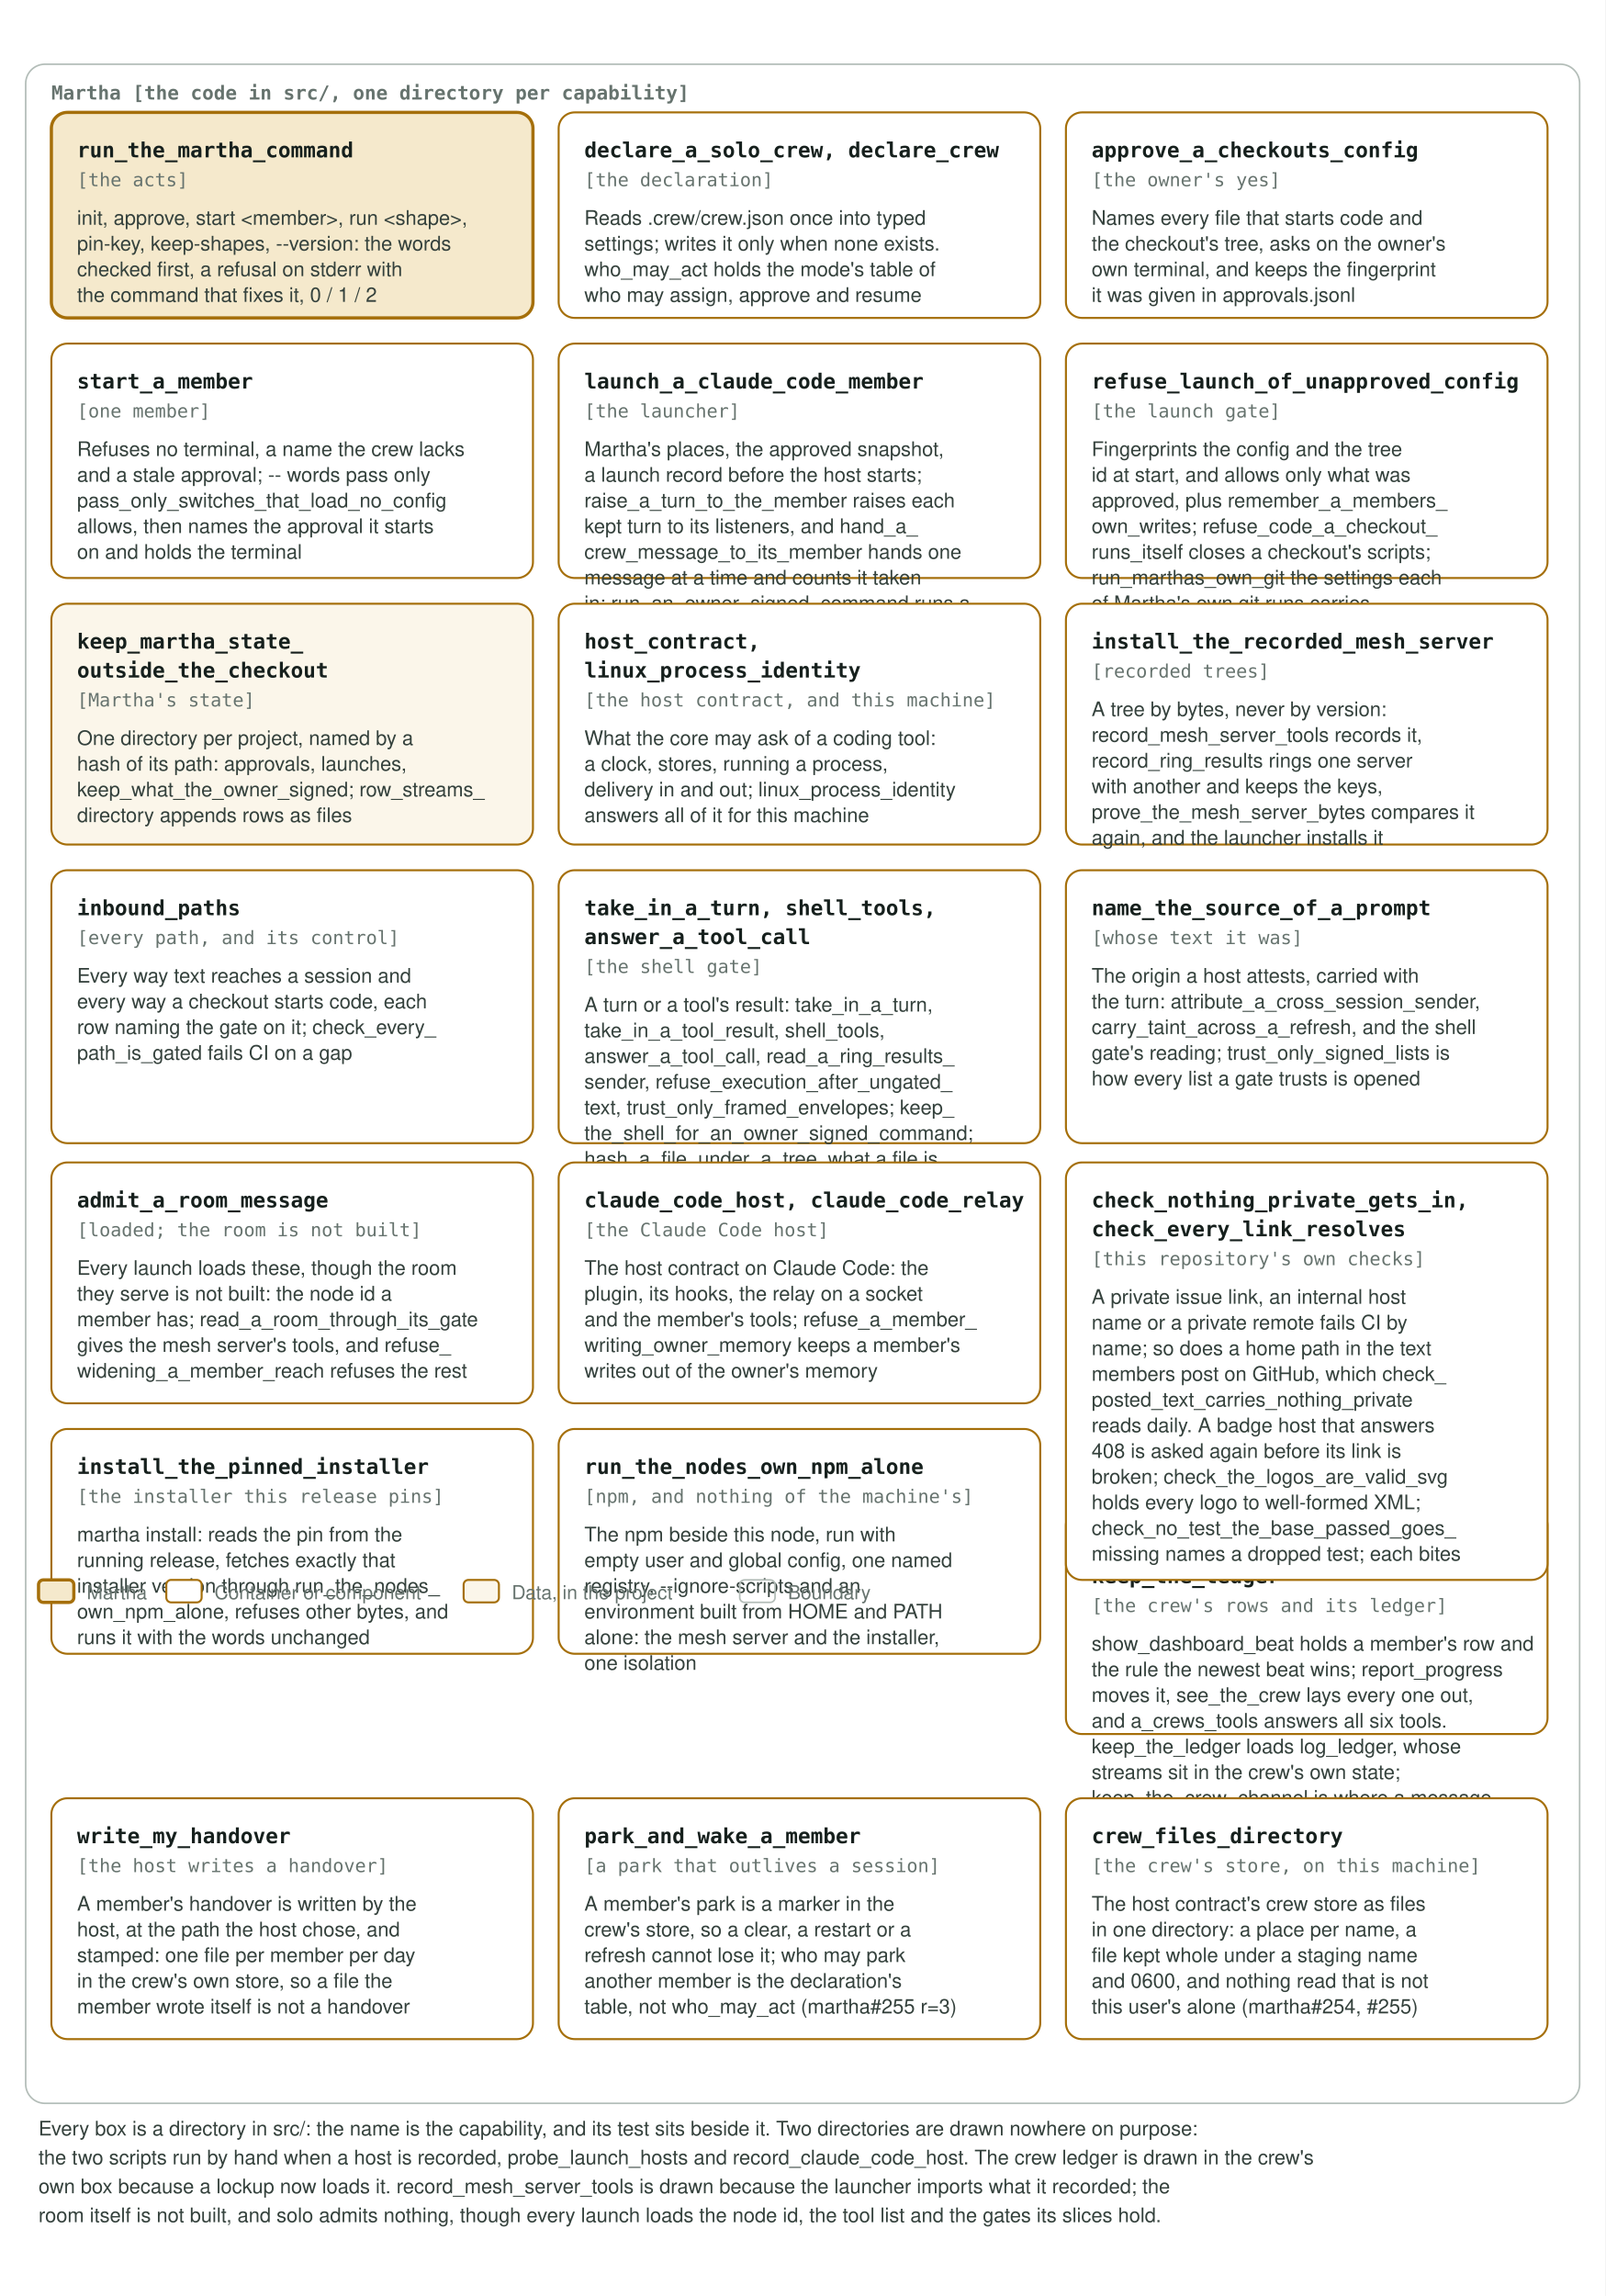
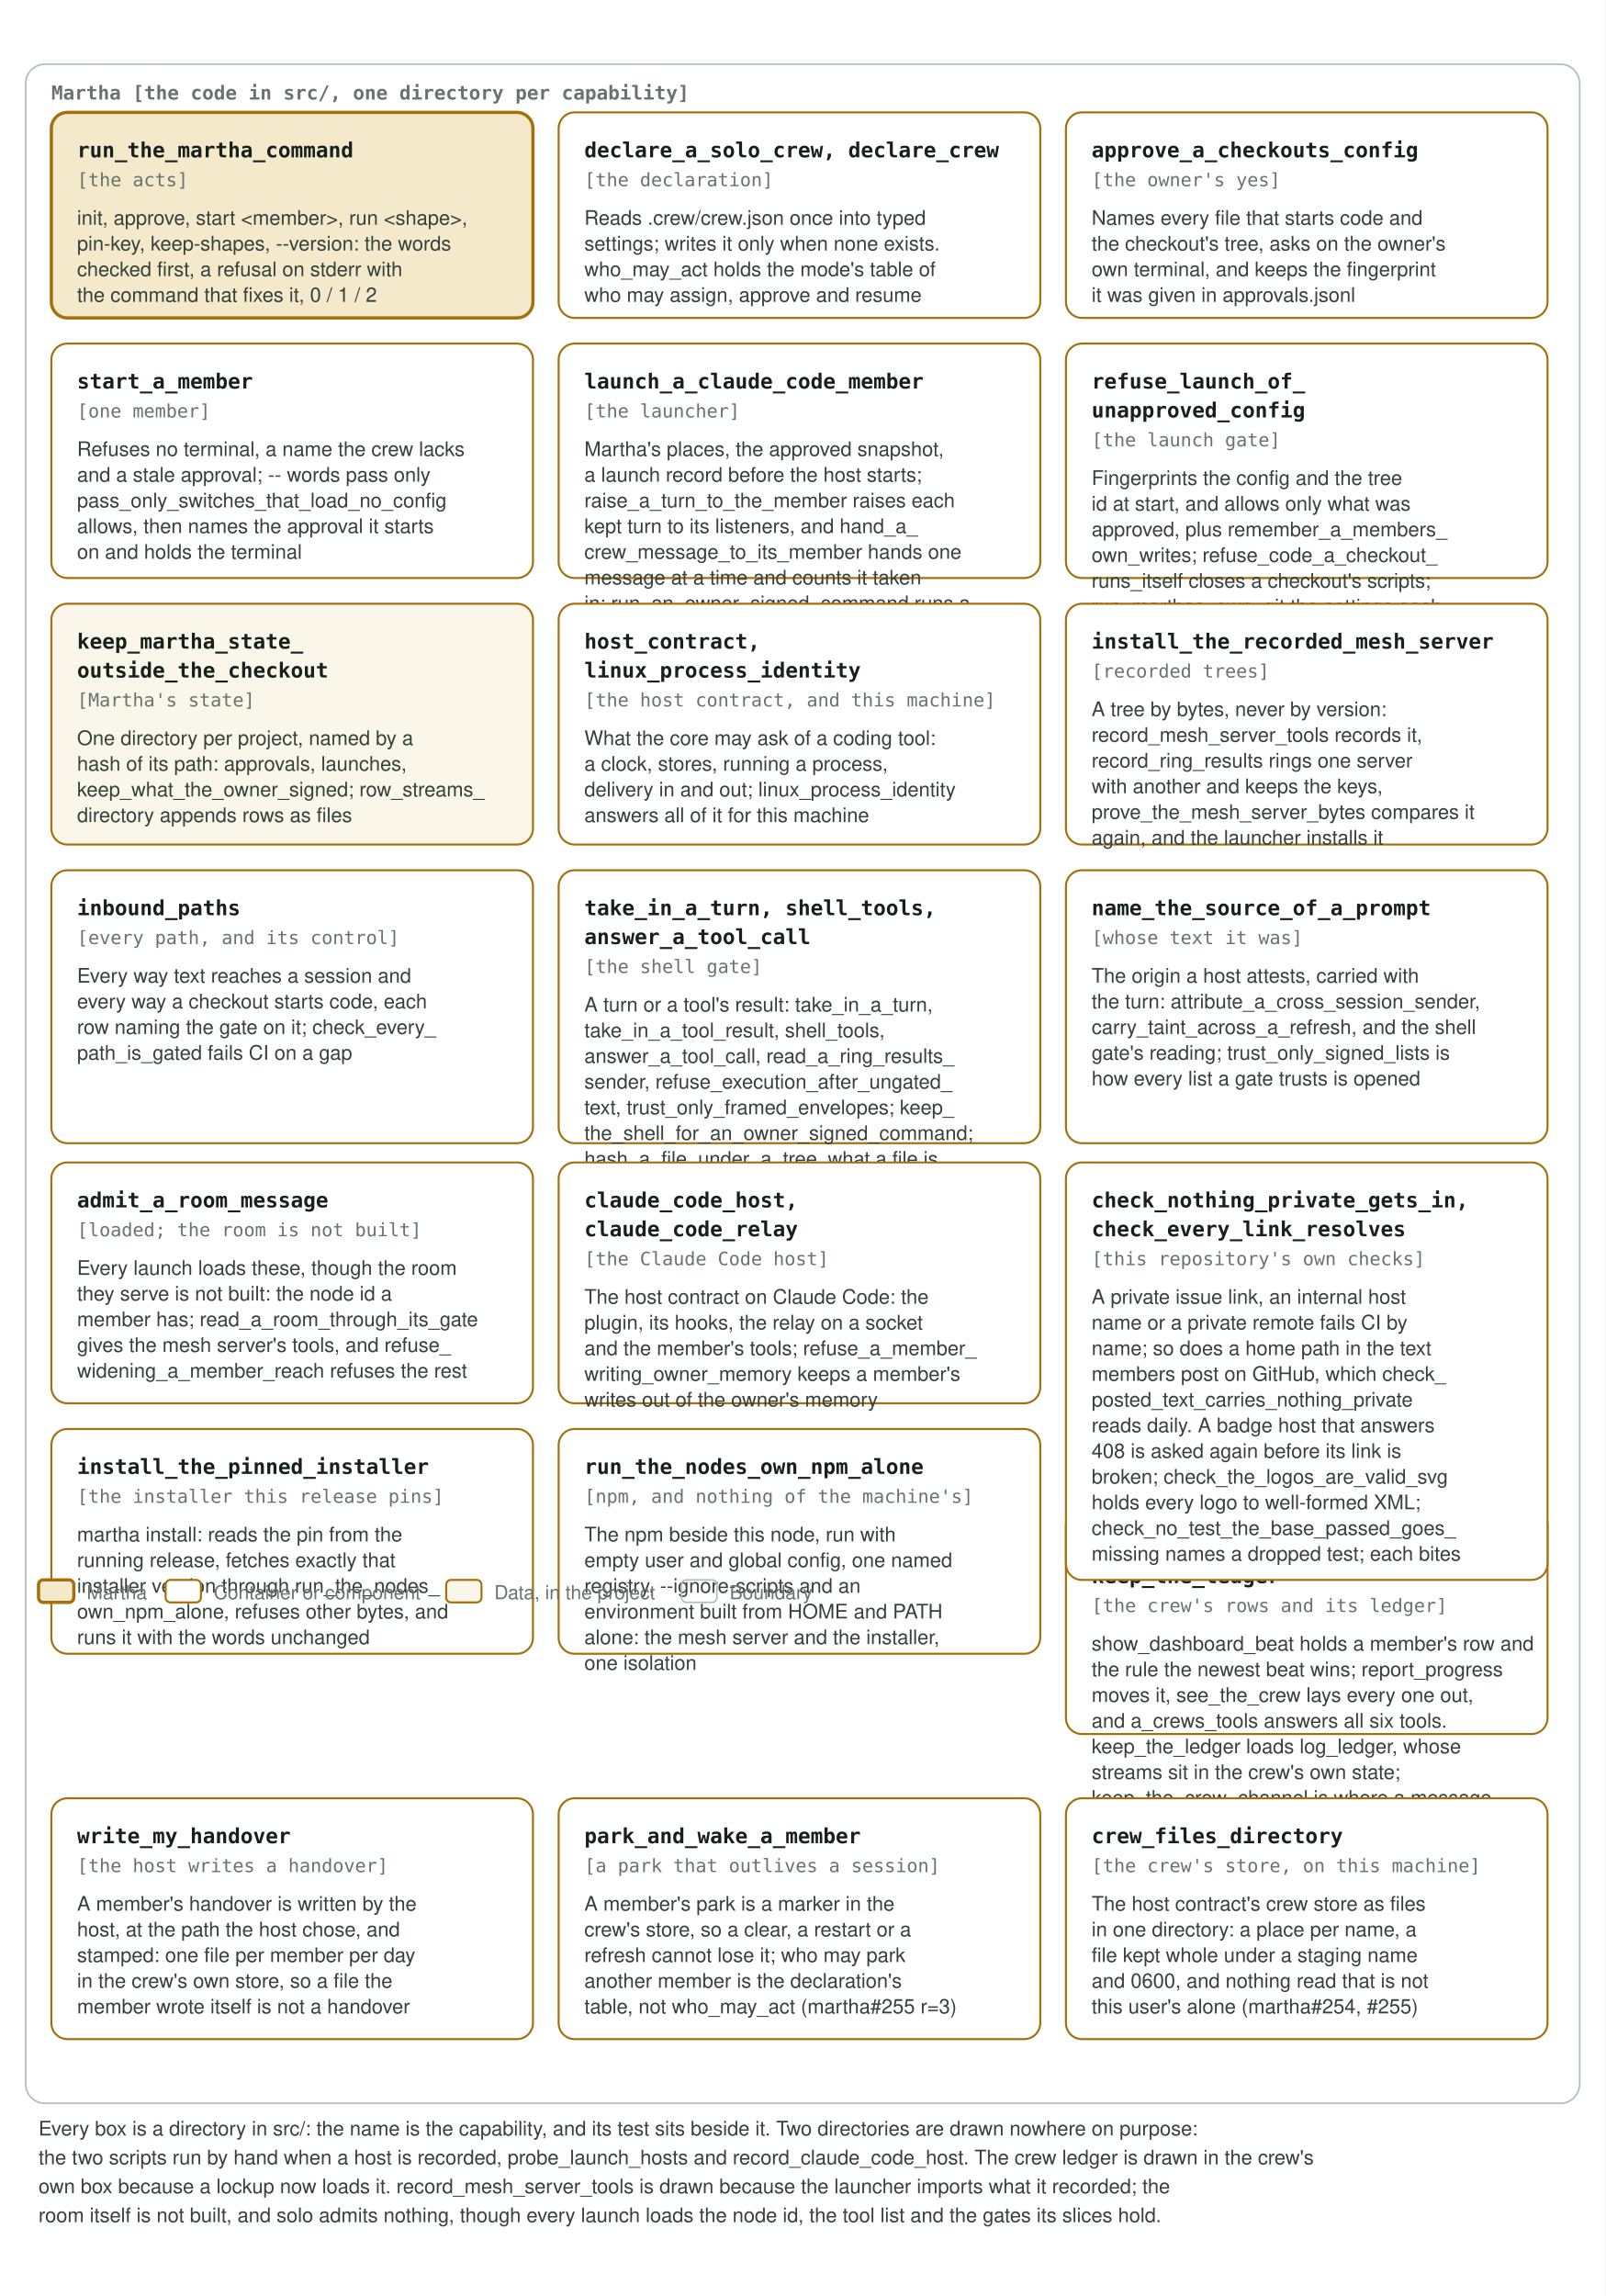
<svg xmlns="http://www.w3.org/2000/svg" viewBox="0 0 1000 1430" role="img" aria-label="Martha components">
  <style>
.t-name { font-family: "Atkinson Hyperlegible", "Segoe UI", system-ui, -apple-system, Helvetica, Arial, sans-serif; font-size: 15px; font-weight: 700; }
.t-desc { font-family: "Atkinson Hyperlegible", "Segoe UI", system-ui, -apple-system, Helvetica, Arial, sans-serif; font-size: 12.5px; }
.t-rel { font-family: "Atkinson Hyperlegible", "Segoe UI", system-ui, -apple-system, Helvetica, Arial, sans-serif; font-size: 11.5px; paint-order: stroke; stroke-width: 4px; stroke-linejoin: round; }
.t-code { font-family: "JetBrains Mono", ui-monospace, Menlo, Consolas, monospace; font-size: 13px; font-weight: 600; }
.t-type { font-family: "JetBrains Mono", ui-monospace, Menlo, Consolas, monospace; font-size: 11.5px; }
.t-bound { font-family: "JetBrains Mono", ui-monospace, Menlo, Consolas, monospace; font-size: 12px; font-weight: 600; }
.t-leg { font-family: "Atkinson Hyperlegible", "Segoe UI", system-ui, -apple-system, Helvetica, Arial, sans-serif; font-size: 12px; }
.edge { fill: none; stroke-width: 1.25; }
.edge-team { fill: none; stroke-width: 1.25; stroke-dasharray: 5 4; }
.bg { fill: #FFFFFF; }
.b-sys { fill: #F5E9CC; stroke: #A56F0A; stroke-width: 2; }
.b-per { fill: #E3EBF2; stroke: #3B5B7A; stroke-width: 1.25; }
.b-mac { fill: #E6E4EE; stroke: #5E5A78; stroke-width: 1.25; stroke-dasharray: 5 4; }
.b-ext { fill: #ECEFED; stroke: #8A9791; stroke-width: 1.25; }
.b-cmp { fill: #FFFFFF; stroke: #A56F0A; stroke-width: 1.25; }
.b-dat { fill: #FBF6EA; stroke: #A56F0A; stroke-width: 1.25; }
.b-team { fill: #FFFFFF; stroke: #5E5A78; stroke-width: 1.25; stroke-dasharray: 5 4; }
.b-later { fill: #F3F4F3; stroke: #8A9791; stroke-width: 1.25; stroke-dasharray: 5 4; }
.bound { fill: none; stroke: #B3BDB8; stroke-width: 1; }
.head { fill: #3B5B7A; }
.t-name, .t-code { fill: #16201D; }
.t-type, .t-bound, .t-leg { fill: #66736E; }
.t-desc { fill: #34413C; }
.t-rel { fill: #66736E; stroke: #FFFFFF; }
.edge, .edge-team { stroke: #8A9791; }
.arrowhead { fill: #8A9791; }
@media (prefers-color-scheme: dark) {
.bg { fill: #171F1C; }
.b-sys { fill: #3A2E13; stroke: #E3AA3C; }
.b-per { fill: #1D2A36; stroke: #8EB4D8; }
.b-mac { fill: #26243A; stroke: #A9A4C8; }
.b-ext { fill: #1C2421; stroke: #7D8B85; }
.b-cmp { fill: #171F1C; stroke: #E3AA3C; }
.b-dat { fill: #2A2414; stroke: #E3AA3C; }
.b-team { fill: #171F1C; stroke: #A9A4C8; }
.b-later { fill: #1C2421; stroke: #7D8B85; }
.bound { stroke: #4A5752; }
.head { fill: #8EB4D8; }
.t-name, .t-code { fill: #E6ECE9; }
.t-type, .t-bound, .t-leg { fill: #93A09A; }
.t-desc { fill: #C3CDC8; }
.t-rel { fill: #93A09A; stroke: #171F1C; }
.edge, .edge-team { stroke: #7D8B85; }
.arrowhead { fill: #7D8B85; }
}
</style>
  <defs>
    <marker id="a" viewBox="0 0 10 10" refX="9" refY="5" markerWidth="7" markerHeight="7" orient="auto-start-reverse">
      <path class="arrowhead" d="M0 0L10 5L0 10z" />
    </marker>
  </defs>
  <rect class="bg" x="0" y="0" width="1000" height="1430" />
  <rect class="bound" x="16" y="40" width="968" height="1270" rx="12" />
  <text class="t-bound" x="32" y="62">Martha [the code in src/, one directory per capability]</text>
  <rect class="b-sys" x="32" y="70" width="300" height="128" rx="10" />
  <text class="t-code" x="48" y="98">run_the_martha_command</text>
  <text class="t-type" x="48" y="116">[the acts]</text>
  <text class="t-desc" x="48" y="140">init, approve, start &lt;member&gt;, run &lt;shape&gt;,</text>
  <text class="t-desc" x="48" y="156">pin-key, keep-shapes, --version: the words</text>
  <text class="t-desc" x="48" y="172">checked first, a refusal on stderr with</text>
  <text class="t-desc" x="48" y="188">the command that fixes it, 0 / 1 / 2</text>
  <rect class="b-cmp" x="348" y="70" width="300" height="128" rx="10" />
  <text class="t-code" x="364" y="98">declare_a_solo_crew, declare_crew</text>
  <text class="t-type" x="364" y="116">[the declaration]</text>
  <text class="t-desc" x="364" y="140">Reads .crew/crew.json once into typed</text>
  <text class="t-desc" x="364" y="156">settings; writes it only when none exists.</text>
  <text class="t-desc" x="364" y="172">who_may_act holds the mode's table of</text>
  <text class="t-desc" x="364" y="188">who may assign, approve and resume</text>
  <rect class="b-cmp" x="664" y="70" width="300" height="128" rx="10" />
  <text class="t-code" x="680" y="98">approve_a_checkouts_config</text>
  <text class="t-type" x="680" y="116">[the owner's yes]</text>
  <text class="t-desc" x="680" y="140">Names every file that starts code and</text>
  <text class="t-desc" x="680" y="156">the checkout's tree, asks on the owner's</text>
  <text class="t-desc" x="680" y="172">own terminal, and keeps the fingerprint</text>
  <text class="t-desc" x="680" y="188">it was given in approvals.jsonl</text>
  <rect class="b-cmp" x="32" y="214" width="300" height="146" rx="10" />
  <text class="t-code" x="48" y="242">start_a_member</text>
  <text class="t-type" x="48" y="260">[one member]</text>
  <text class="t-desc" x="48" y="284">Refuses no terminal, a name the crew lacks</text>
  <text class="t-desc" x="48" y="300">and a stale approval; -- words pass only</text>
  <text class="t-desc" x="48" y="316">pass_only_switches_that_load_no_config</text>
  <text class="t-desc" x="48" y="332">allows, then names the approval it starts</text>
  <text class="t-desc" x="48" y="348">on and holds the terminal</text>
  <rect class="b-cmp" x="348" y="214" width="300" height="146" rx="10" />
  <text class="t-code" x="364" y="242">launch_a_claude_code_member</text>
  <text class="t-type" x="364" y="260">[the launcher]</text>
  <text class="t-desc" x="364" y="284">Martha's places, the approved snapshot,</text>
  <text class="t-desc" x="364" y="300">a launch record before the host starts;</text>
  <text class="t-desc" x="364" y="316">raise_a_turn_to_the_member raises each</text>
  <text class="t-desc" x="364" y="332">kept turn to its listeners, and hand_a_</text>
  <text class="t-desc" x="364" y="348">crew_message_to_its_member hands one</text>
  <text class="t-desc" x="364" y="364">message at a time and counts it taken</text>
  <text class="t-desc" x="364" y="380">in; run_an_owner_signed_command runs a</text>
  <text class="t-desc" x="364" y="396">shape the owner signed on a verified</text>
  <text class="t-desc" x="364" y="412">copy, in a sandbox</text>
  <rect class="b-cmp" x="664" y="214" width="300" height="146" rx="10" />
-   <text class="t-code" x="680" y="242">refuse_launch_of_unapproved_config</text>
-   <text class="t-type" x="680" y="260">[the launch gate]</text>
-   <text class="t-desc" x="680" y="284">Fingerprints the config and the tree</text>
-   <text class="t-desc" x="680" y="300">id at start, and allows only what was</text>
-   <text class="t-desc" x="680" y="316">approved, plus remember_a_members_</text>
-   <text class="t-desc" x="680" y="332">own_writes; refuse_code_a_checkout_</text>
-   <text class="t-desc" x="680" y="348">runs_itself closes a checkout's scripts;</text>
-   <text class="t-desc" x="680" y="364">run_marthas_own_git the settings each</text>
-   <text class="t-desc" x="680" y="380">of Martha's own git runs carries</text>
+   <text class="t-code" x="680" y="242">refuse_launch_of_</text>
+   <text class="t-code" x="680" y="260">unapproved_config</text>
+   <text class="t-type" x="680" y="278">[the launch gate]</text>
+   <text class="t-desc" x="680" y="302">Fingerprints the config and the tree</text>
+   <text class="t-desc" x="680" y="318">id at start, and allows only what was</text>
+   <text class="t-desc" x="680" y="334">approved, plus remember_a_members_</text>
+   <text class="t-desc" x="680" y="350">own_writes; refuse_code_a_checkout_</text>
+   <text class="t-desc" x="680" y="366">runs_itself closes a checkout's scripts;</text>
+   <text class="t-desc" x="680" y="382">run_marthas_own_git the settings each</text>
+   <text class="t-desc" x="680" y="398">of Martha's own git runs carries</text>
  <rect class="b-dat" x="32" y="376" width="300" height="150" rx="10" />
  <text class="t-code" x="48" y="404">keep_martha_state_</text>
  <text class="t-code" x="48" y="422">outside_the_checkout</text>
  <text class="t-type" x="48" y="440">[Martha's state]</text>
  <text class="t-desc" x="48" y="464">One directory per project, named by a</text>
  <text class="t-desc" x="48" y="480">hash of its path: approvals, launches,</text>
  <text class="t-desc" x="48" y="496">keep_what_the_owner_signed; row_streams_</text>
  <text class="t-desc" x="48" y="512">directory appends rows as files</text>
  <rect class="b-cmp" x="348" y="376" width="300" height="150" rx="10" />
  <text class="t-code" x="364" y="404">host_contract,</text>
  <text class="t-code" x="364" y="422">linux_process_identity</text>
  <text class="t-type" x="364" y="440">[the host contract, and this machine]</text>
  <text class="t-desc" x="364" y="464">What the core may ask of a coding tool:</text>
  <text class="t-desc" x="364" y="480">a clock, stores, running a process,</text>
  <text class="t-desc" x="364" y="496">delivery in and out; linux_process_identity</text>
  <text class="t-desc" x="364" y="512">answers all of it for this machine</text>
  <rect class="b-cmp" x="664" y="376" width="300" height="150" rx="10" />
  <text class="t-code" x="680" y="404">install_the_recorded_mesh_server</text>
  <text class="t-type" x="680" y="422">[recorded trees]</text>
  <text class="t-desc" x="680" y="446">A tree by bytes, never by version:</text>
  <text class="t-desc" x="680" y="462">record_mesh_server_tools records it,</text>
  <text class="t-desc" x="680" y="478">record_ring_results rings one server</text>
  <text class="t-desc" x="680" y="494">with another and keeps the keys,</text>
  <text class="t-desc" x="680" y="510">prove_the_mesh_server_bytes compares it</text>
  <text class="t-desc" x="680" y="526">again, and the launcher installs it</text>
  <rect class="b-cmp" x="32" y="542" width="300" height="170" rx="10" />
  <text class="t-code" x="48" y="570">inbound_paths</text>
  <text class="t-type" x="48" y="588">[every path, and its control]</text>
  <text class="t-desc" x="48" y="612">Every way text reaches a session and</text>
  <text class="t-desc" x="48" y="628">every way a checkout starts code, each</text>
  <text class="t-desc" x="48" y="644">row naming the gate on it; check_every_</text>
  <text class="t-desc" x="48" y="660">path_is_gated fails CI on a gap</text>
  <rect class="b-cmp" x="348" y="542" width="300" height="170" rx="10" />
  <text class="t-code" x="364" y="570">take_in_a_turn, shell_tools,</text>
  <text class="t-code" x="364" y="588">answer_a_tool_call</text>
  <text class="t-type" x="364" y="606">[the shell gate]</text>
  <text class="t-desc" x="364" y="630">A turn or a tool's result: take_in_a_turn,</text>
  <text class="t-desc" x="364" y="646">take_in_a_tool_result, shell_tools,</text>
  <text class="t-desc" x="364" y="662">answer_a_tool_call, read_a_ring_results_</text>
  <text class="t-desc" x="364" y="678">sender, refuse_execution_after_ungated_</text>
  <text class="t-desc" x="364" y="694">text, trust_only_framed_envelopes; keep_</text>
  <text class="t-desc" x="364" y="710">the_shell_for_an_owner_signed_command;</text>
  <text class="t-desc" x="364" y="726">hash_a_file_under_a_tree, what a file is</text>
  <rect class="b-cmp" x="664" y="542" width="300" height="170" rx="10" />
  <text class="t-code" x="680" y="570">name_the_source_of_a_prompt</text>
  <text class="t-type" x="680" y="588">[whose text it was]</text>
  <text class="t-desc" x="680" y="612">The origin a host attests, carried with</text>
  <text class="t-desc" x="680" y="628">the turn: attribute_a_cross_session_sender,</text>
  <text class="t-desc" x="680" y="644">carry_taint_across_a_refresh, and the shell</text>
  <text class="t-desc" x="680" y="660">gate's reading; trust_only_signed_lists is</text>
  <text class="t-desc" x="680" y="676">how every list a gate trusts is opened</text>
  <rect class="b-cmp" x="32" y="890" width="300" height="140" rx="10" />
  <text class="t-code" x="48" y="918">install_the_pinned_installer</text>
  <text class="t-type" x="48" y="936">[the installer this release pins]</text>
  <text class="t-desc" x="48" y="960">martha install: reads the pin from the</text>
  <text class="t-desc" x="48" y="976">running release, fetches exactly that</text>
  <text class="t-desc" x="48" y="992">installer version through run_the_nodes_</text>
  <text class="t-desc" x="48" y="1008">own_npm_alone, refuses other bytes, and</text>
  <text class="t-desc" x="48" y="1024">runs it with the words unchanged</text>
  <rect class="b-cmp" x="664" y="940" width="300" height="140" rx="10" />
  <text class="t-code" x="680" y="968">show_dashboard_beat,</text>
  <text class="t-code" x="680" y="986">keep_the_ledger</text>
  <text class="t-type" x="680" y="1004">[the crew's rows and its ledger]</text>
  <text class="t-desc" x="680" y="1028">show_dashboard_beat holds a member's row and</text>
  <text class="t-desc" x="680" y="1044">the rule the newest beat wins; report_progress</text>
  <text class="t-desc" x="680" y="1060">moves it, see_the_crew lays every one out,</text>
  <text class="t-desc" x="680" y="1076">and a_crews_tools answers all six tools.</text>
  <text class="t-desc" x="680" y="1092">keep_the_ledger loads log_ledger, whose</text>
  <text class="t-desc" x="680" y="1108">streams sit in the crew's own state;</text>
  <text class="t-desc" x="680" y="1124">keep_the_crew_channel is where a message</text>
  <text class="t-desc" x="680" y="1140">lives, send_a_crew_message writes one, and</text>
  <text class="t-desc" x="680" y="1156">show_what_a_message_became reads back</text>
  <text class="t-desc" x="680" y="1172">what became of it, and read_a_crew_line</text>
  <text class="t-desc" x="680" y="1188">reads the HANDOFF and VERDICT lines</text>
  <rect class="b-cmp" x="348" y="890" width="300" height="140" rx="10" />
  <text class="t-code" x="364" y="918">run_the_nodes_own_npm_alone</text>
  <text class="t-type" x="364" y="936">[npm, and nothing of the machine's]</text>
  <text class="t-desc" x="364" y="960">The npm beside this node, run with</text>
  <text class="t-desc" x="364" y="976">empty user and global config, one named</text>
  <text class="t-desc" x="364" y="992">registry, --ignore-scripts and an</text>
  <text class="t-desc" x="364" y="1008">environment built from HOME and PATH</text>
  <text class="t-desc" x="364" y="1024">alone: the mesh server and the installer,</text>
  <text class="t-desc" x="364" y="1040">one isolation</text>
  <rect class="b-cmp" x="32" y="724" width="300" height="150" rx="10" />
  <text class="t-code" x="48" y="752">admit_a_room_message</text>
  <text class="t-type" x="48" y="770">[loaded; the room is not built]</text>
  <text class="t-desc" x="48" y="794">Every launch loads these, though the room</text>
  <text class="t-desc" x="48" y="810">they serve is not built: the node id a</text>
  <text class="t-desc" x="48" y="826">member has; read_a_room_through_its_gate</text>
  <text class="t-desc" x="48" y="842">gives the mesh server's tools, and refuse_</text>
  <text class="t-desc" x="48" y="858">widening_a_member_reach refuses the rest</text>
  <rect class="b-cmp" x="348" y="724" width="300" height="150" rx="10" />
-   <text class="t-code" x="364" y="752">claude_code_host, claude_code_relay</text>
-   <text class="t-type" x="364" y="770">[the Claude Code host]</text>
-   <text class="t-desc" x="364" y="794">The host contract on Claude Code: the</text>
-   <text class="t-desc" x="364" y="810">plugin, its hooks, the relay on a socket</text>
-   <text class="t-desc" x="364" y="826">and the member's tools; refuse_a_member_</text>
-   <text class="t-desc" x="364" y="842">writing_owner_memory keeps a member's</text>
-   <text class="t-desc" x="364" y="858">writes out of the owner's memory</text>
+   <text class="t-code" x="364" y="752">claude_code_host,</text>
+   <text class="t-code" x="364" y="770">claude_code_relay</text>
+   <text class="t-type" x="364" y="788">[the Claude Code host]</text>
+   <text class="t-desc" x="364" y="812">The host contract on Claude Code: the</text>
+   <text class="t-desc" x="364" y="828">plugin, its hooks, the relay on a socket</text>
+   <text class="t-desc" x="364" y="844">and the member's tools; refuse_a_member_</text>
+   <text class="t-desc" x="364" y="860">writing_owner_memory keeps a member's</text>
+   <text class="t-desc" x="364" y="876">writes out of the owner's memory</text>
  <rect class="b-cmp" x="664" y="724" width="300" height="260" rx="10" />
  <text class="t-code" x="680" y="752">check_nothing_private_gets_in,</text>
  <text class="t-code" x="680" y="770">check_every_link_resolves</text>
  <text class="t-type" x="680" y="788">[this repository's own checks]</text>
  <text class="t-desc" x="680" y="812">A private issue link, an internal host</text>
  <text class="t-desc" x="680" y="828">name or a private remote fails CI by</text>
  <text class="t-desc" x="680" y="844">name; so does a home path in the text</text>
  <text class="t-desc" x="680" y="860">members post on GitHub, which check_</text>
  <text class="t-desc" x="680" y="876">posted_text_carries_nothing_private</text>
  <text class="t-desc" x="680" y="892">reads daily. A badge host that answers</text>
  <text class="t-desc" x="680" y="908">408 is asked again before its link is</text>
  <text class="t-desc" x="680" y="924">broken; check_the_logos_are_valid_svg</text>
  <text class="t-desc" x="680" y="940">holds every logo to well-formed XML;</text>
  <text class="t-desc" x="680" y="956">check_no_test_the_base_passed_goes_</text>
  <text class="t-desc" x="680" y="972">missing names a dropped test; each bites</text>
  <rect class="b-cmp" x="32" y="1120" width="300" height="150" rx="10" />
  <text class="t-code" x="48" y="1148">write_my_handover</text>
  <text class="t-type" x="48" y="1166">[the host writes a handover]</text>
  <text class="t-desc" x="48" y="1190">A member's handover is written by the</text>
  <text class="t-desc" x="48" y="1206">host, at the path the host chose, and</text>
  <text class="t-desc" x="48" y="1222">stamped: one file per member per day</text>
  <text class="t-desc" x="48" y="1238">in the crew's own store, so a file the</text>
  <text class="t-desc" x="48" y="1254">member wrote itself is not a handover</text>
  <rect class="b-cmp" x="348" y="1120" width="300" height="150" rx="10" />
  <text class="t-code" x="364" y="1148">park_and_wake_a_member</text>
  <text class="t-type" x="364" y="1166">[a park that outlives a session]</text>
  <text class="t-desc" x="364" y="1190">A member's park is a marker in the</text>
  <text class="t-desc" x="364" y="1206">crew's store, so a clear, a restart or a</text>
  <text class="t-desc" x="364" y="1222">refresh cannot lose it; who may park</text>
  <text class="t-desc" x="364" y="1238">another member is the declaration's</text>
  <text class="t-desc" x="364" y="1254">table, not who_may_act (martha#255 r=3)</text>
  <rect class="b-cmp" x="664" y="1120" width="300" height="150" rx="10" />
  <text class="t-code" x="680" y="1148">crew_files_directory</text>
  <text class="t-type" x="680" y="1166">[the crew's store, on this machine]</text>
  <text class="t-desc" x="680" y="1190">The host contract's crew store as files</text>
  <text class="t-desc" x="680" y="1206">in one directory: a place per name, a</text>
  <text class="t-desc" x="680" y="1222">file kept whole under a staging name</text>
  <text class="t-desc" x="680" y="1238">and 0600, and nothing read that is not</text>
  <text class="t-desc" x="680" y="1254">this user's alone (martha#254, #255)</text>
  <text class="t-desc" x="24" y="1330">Every box is a directory in src/: the name is the capability, and its test sits beside it. Two directories are drawn nowhere on purpose:</text>
  <text class="t-desc" x="24" y="1348">the two scripts run by hand when a host is recorded, probe_launch_hosts and record_claude_code_host. The crew ledger is drawn in the crew's</text>
  <text class="t-desc" x="24" y="1366">own box because a lockup now loads it. record_mesh_server_tools is drawn because the launcher imports what it recorded; the</text>
  <text class="t-desc" x="24" y="1384">room itself is not built, and solo admits nothing, though every launch loads the node id, the tool list and the gates its slices hold.</text>
  <rect class="b-sys" x="24" y="984" width="22" height="14" rx="3" />
  <text class="t-leg" x="54" y="996">Martha</text>
-   <rect class="b-cmp" x="103.6" y="984" width="22" height="14" rx="3" />
-   <text class="t-leg" x="133.6" y="996">Container or component</text>
-   <rect class="b-dat" x="288.8" y="984" width="22" height="14" rx="3" />
-   <text class="t-leg" x="318.8" y="996">Data, in the project</text>
-   <rect class="bound" x="460.8" y="984" width="22" height="14" rx="3" />
-   <text class="t-leg" x="490.8" y="996">Boundary</text>
+   <rect class="b-cmp" x="103.168" y="984" width="22" height="14" rx="3" />
+   <text class="t-leg" x="133.168" y="996">Container or component</text>
+   <rect class="b-dat" x="277.94" y="984" width="22" height="14" rx="3" />
+   <text class="t-leg" x="307.94" y="996">Data, in the project</text>
+   <rect class="bound" x="424.572" y="984" width="22" height="14" rx="3" />
+   <text class="t-leg" x="454.572" y="996">Boundary</text>
</svg>
